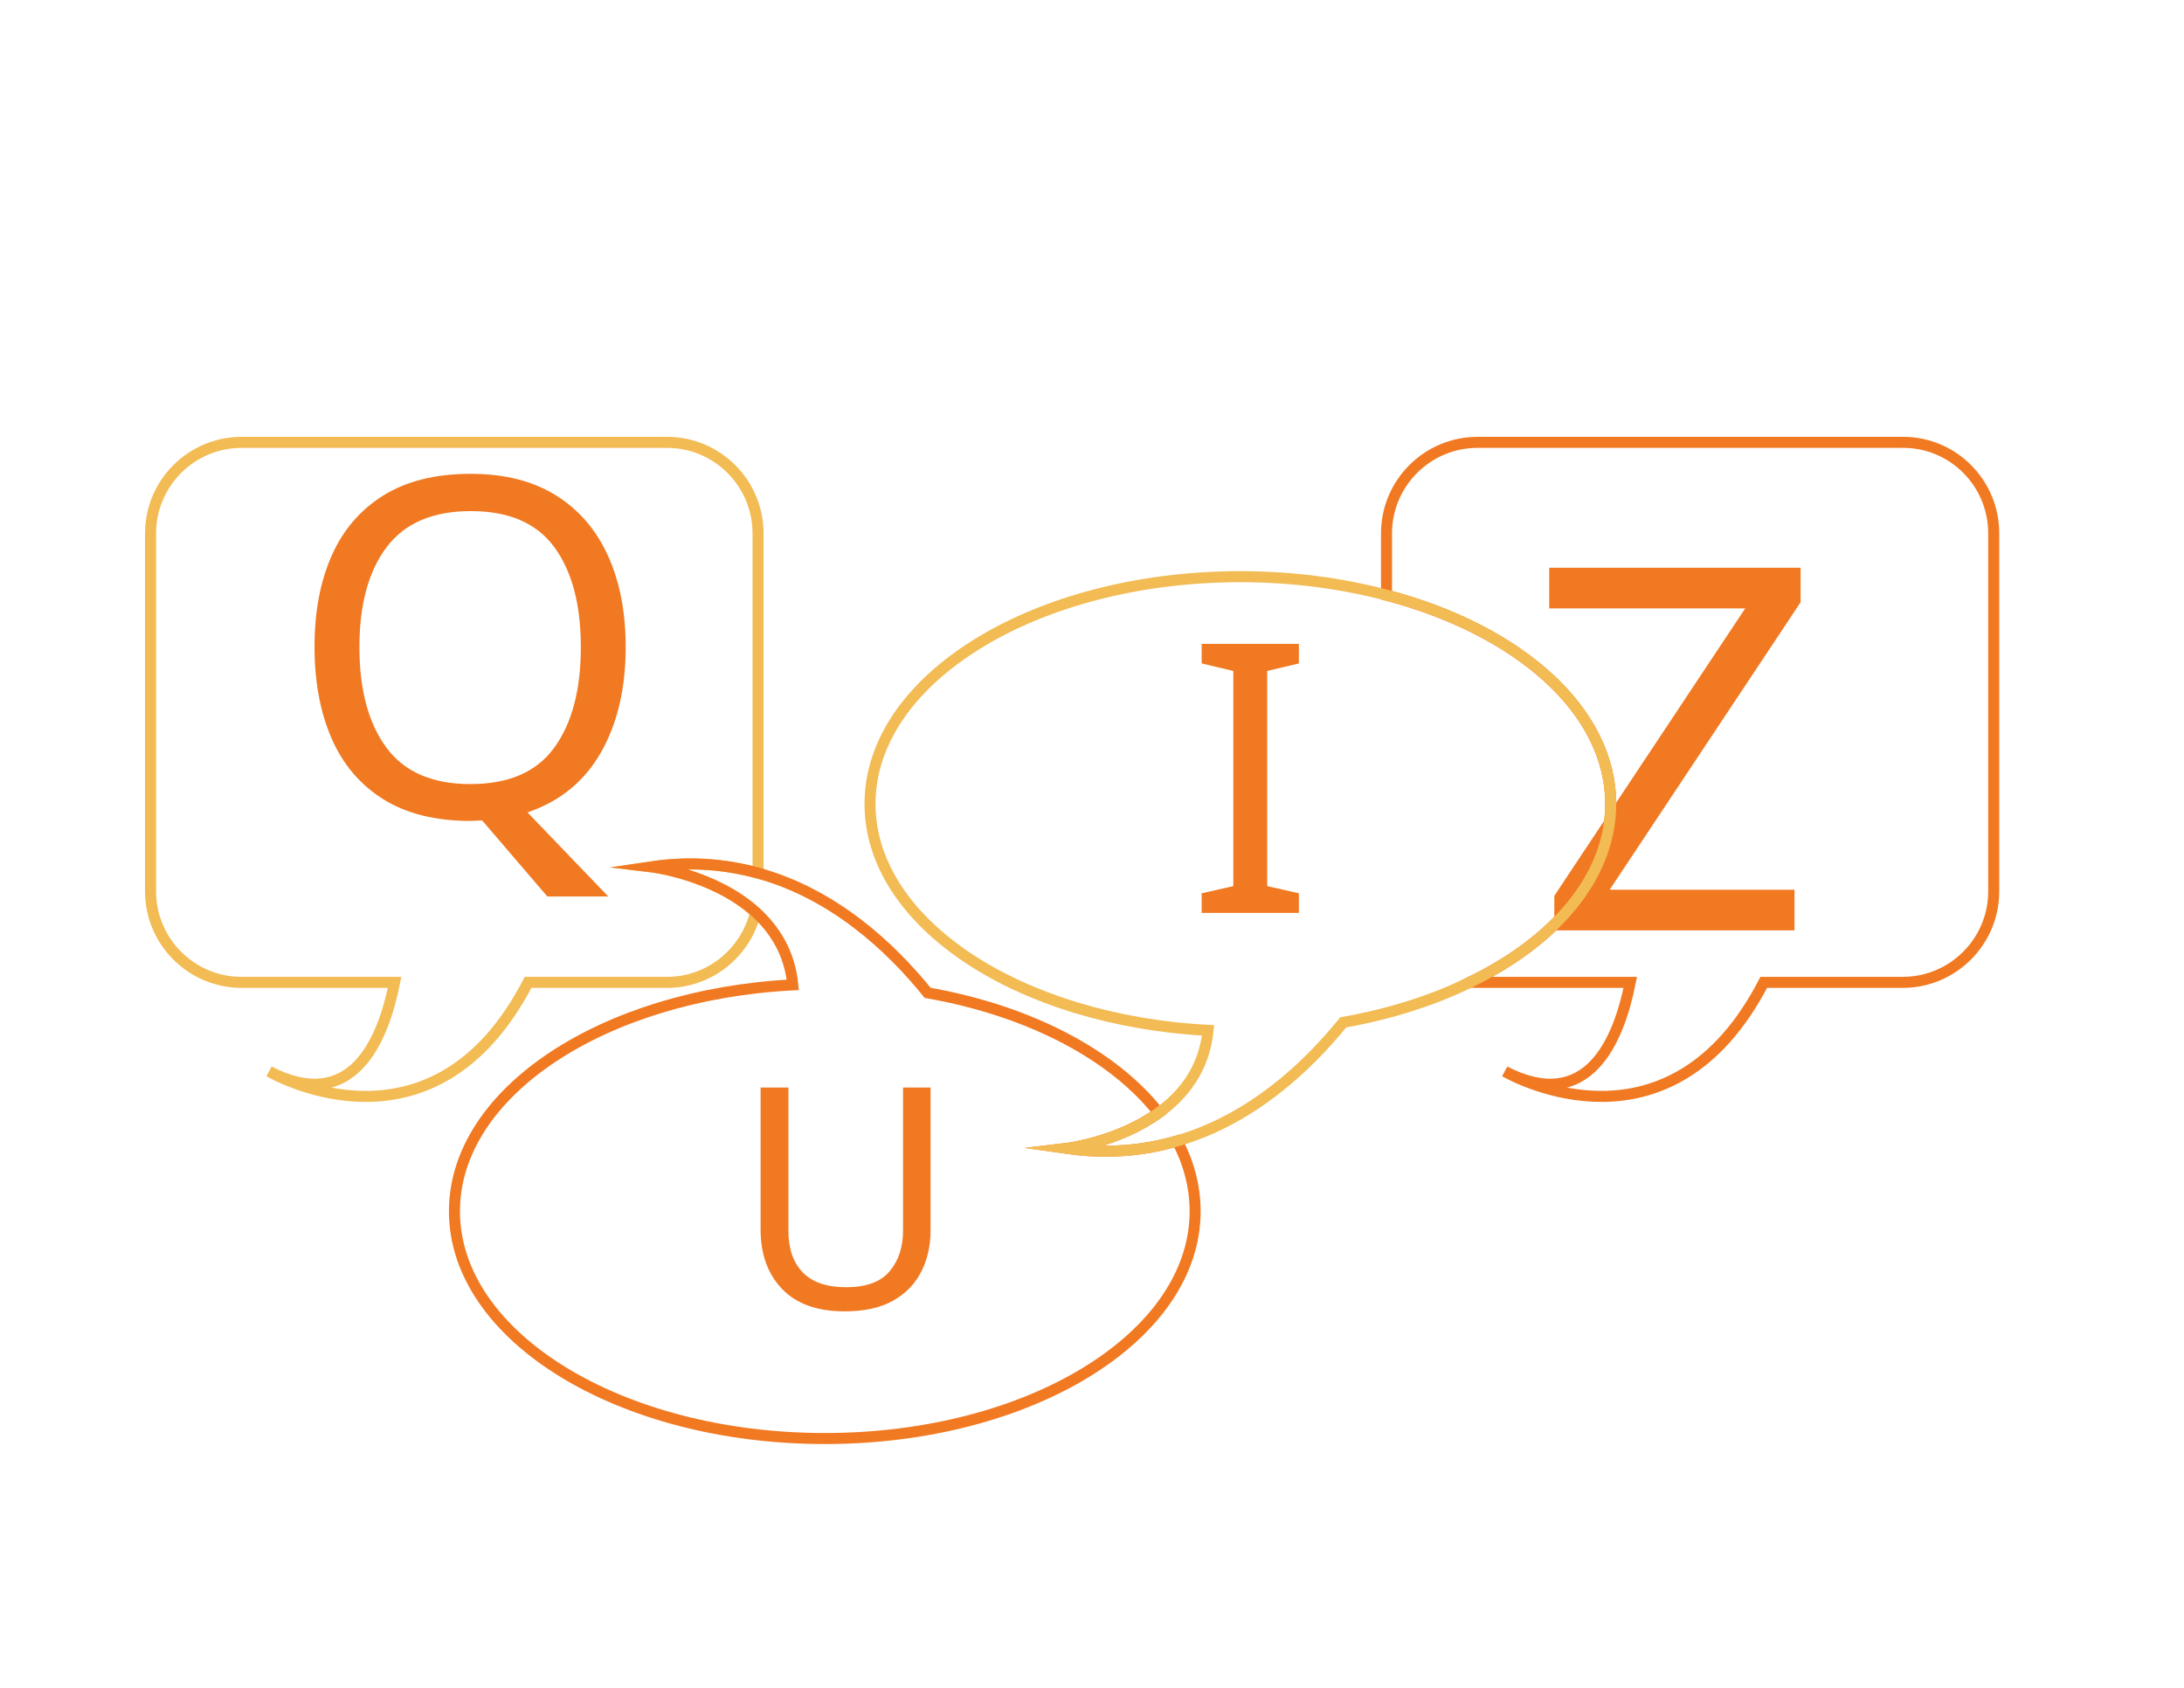
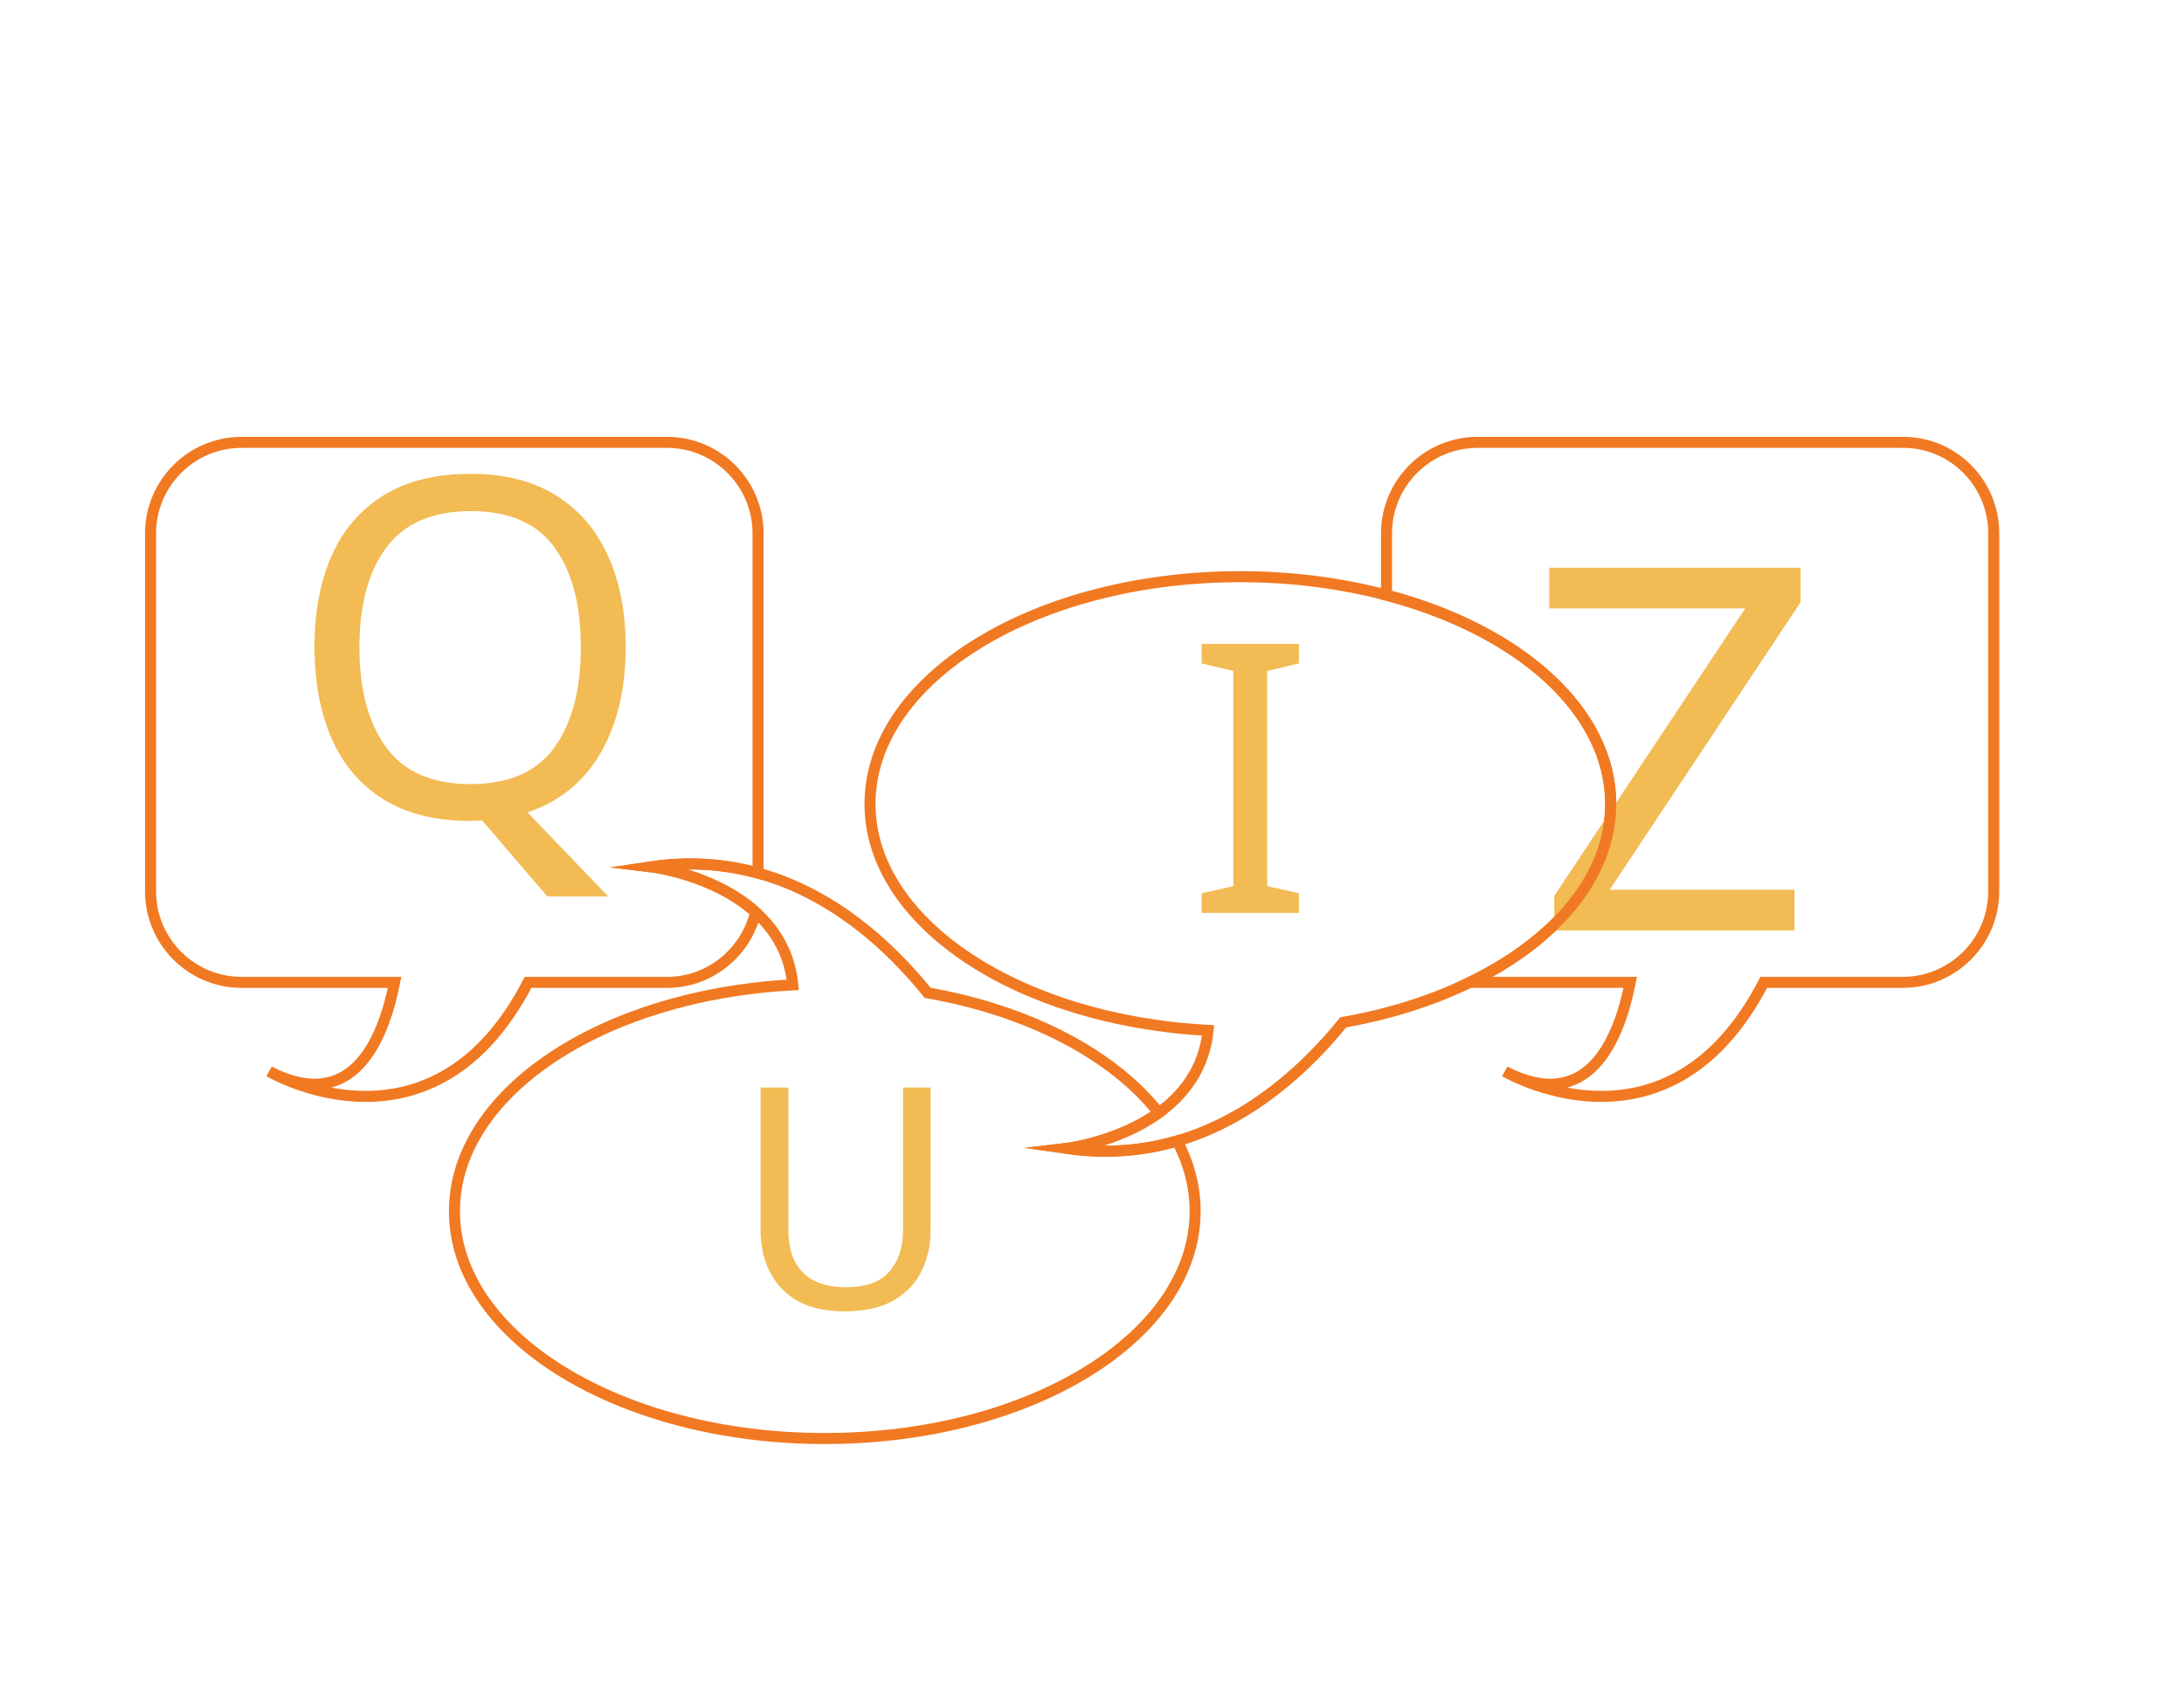
<svg xmlns="http://www.w3.org/2000/svg" viewBox="0 0 792 612" enable-background="new 0 0 792 612">
-   <style type="text/css">.st0{fill:none;stroke:#F17922;stroke-width:4;stroke-miterlimit:10;} .st1{fill:#F17922;} .st2{font-family:'ApolloMTStd';} .st3{font-size:184.162px;} .st4{fill:none;stroke:#F2BB53;stroke-width:4;stroke-miterlimit:10;} .st5{font-size:171.238px;} .st6{font-size:112.084px;} .st7{font-size:136.629px;}</style>
+   <style type="text/css">.st0{fill:none;stroke:#F17922;stroke-width:4;stroke-miterlimit:10;} .st1{fill:#F2BB53;} .st2{font-family:'ApolloMTStd';} .st3{font-size:184.162px;} .st4{font-size:171.238px;} .st5{font-size:112.084px;} .st6{font-size:136.629px;}</style>
  <path class="st0" d="M723 193.4v129.8c0 18.2-14.8 33-33 33h-50.4c-33.8 65.2-90.4 34.3-93.9 32.3 30.1 15.5 41.3-11.1 45.5-32.3h-55.4c-.9 0-1.7 0-2.6-.1 31-15.1 50.9-38.4 50.9-64.6 0-34-33.5-63.1-81.3-75.7v-22.4c0-18.2 14.8-33 33-33h154.2c18.2-.1 33 14.7 33 33z" />
  <text transform="matrix(-1 0 0 -1 659.96 205.859)" class="st1 st2 st3">Z</text>
-   <path class="st4" d="M236.2 314.3s22.6 2.7 37.8 16.5c-3.5 14.5-16.5 25.4-32.1 25.4h-50.4c-33.8 65.2-90.4 34.3-93.9 32.3 30.1 15.5 41.3-11.1 45.5-32.3h-55.5c-18.2 0-33-14.8-33-33v-129.8c0-18.2 14.8-33 33-33h154.3c18.2 0 33 14.8 33 33v123.2c-11.7-3.2-24.6-4.4-38.7-2.3z" />
-   <text transform="translate(103.619 295.945)" class="st1 st2 st5">Q</text>
+   <path class="st0" d="M236.2 314.3s22.6 2.7 37.8 16.5c-3.5 14.5-16.5 25.4-32.1 25.4h-50.4c-33.8 65.2-90.4 34.3-93.9 32.3 30.1 15.5 41.3-11.1 45.5-32.3h-55.5c-18.2 0-33-14.8-33-33v-129.8c0-18.2 14.8-33 33-33h154.3c18.2 0 33 14.8 33 33v123.2c-11.7-3.2-24.6-4.4-38.7-2.3z" />
+   <text transform="translate(103.619 295.945)" class="st1 st2 st4">Q</text>
  <path class="st0" d="M433.4 439.2c0 45.5-60.1 82.4-134.3 82.4s-134.3-36.9-134.3-82.4c0-43.1 53.9-78.5 122.7-82.1-1.1-11.5-6.5-20-13.4-26.3-15.2-13.8-37.8-16.5-37.8-16.5 14.1-2.1 27-.9 38.7 2.3 27.4 7.6 48 26.8 61.4 43.4 37 6.5 67.4 22.6 83.8 43.5-14.8 10.7-33.3 12.9-33.3 12.9 14.6 2.1 28 .8 40-2.7 4.2 8 6.5 16.6 6.5 25.5z" />
-   <text transform="translate(265.731 474.364)" class="st1 st2 st6">U</text>
-   <path class="st4" d="M584.1 291.5c0 26.2-19.9 49.5-50.9 64.6-13.5 6.6-29.1 11.6-46.1 14.6-13.2 16.3-33.4 35.2-60.2 43-12 3.5-25.3 4.8-40 2.7 0 0 18.5-2.2 33.3-12.9 8.9-6.4 16.5-15.9 17.9-29.9-68.7-3.6-122.6-39-122.6-82.1 0-45.5 60.1-82.4 134.3-82.4 18.8 0 36.7 2.4 53 6.7 47.8 12.5 81.3 41.7 81.3 75.7z" />
-   <text transform="translate(430.301 331.008)" class="st1 st2 st7">I</text>
+   <text transform="translate(265.731 474.364)" class="st1 st2 st5">U</text>
+   <path class="st0" d="M584.1 291.5c0 26.2-19.9 49.5-50.9 64.6-13.5 6.6-29.1 11.6-46.1 14.6-13.2 16.3-33.4 35.2-60.2 43-12 3.5-25.3 4.8-40 2.7 0 0 18.5-2.2 33.3-12.9 8.9-6.4 16.5-15.9 17.9-29.9-68.7-3.6-122.6-39-122.6-82.1 0-45.5 60.1-82.4 134.3-82.4 18.8 0 36.7 2.4 53 6.7 47.8 12.5 81.3 41.7 81.3 75.7z" />
+   <text transform="translate(430.301 331.008)" class="st1 st2 st6">I</text>
</svg>
